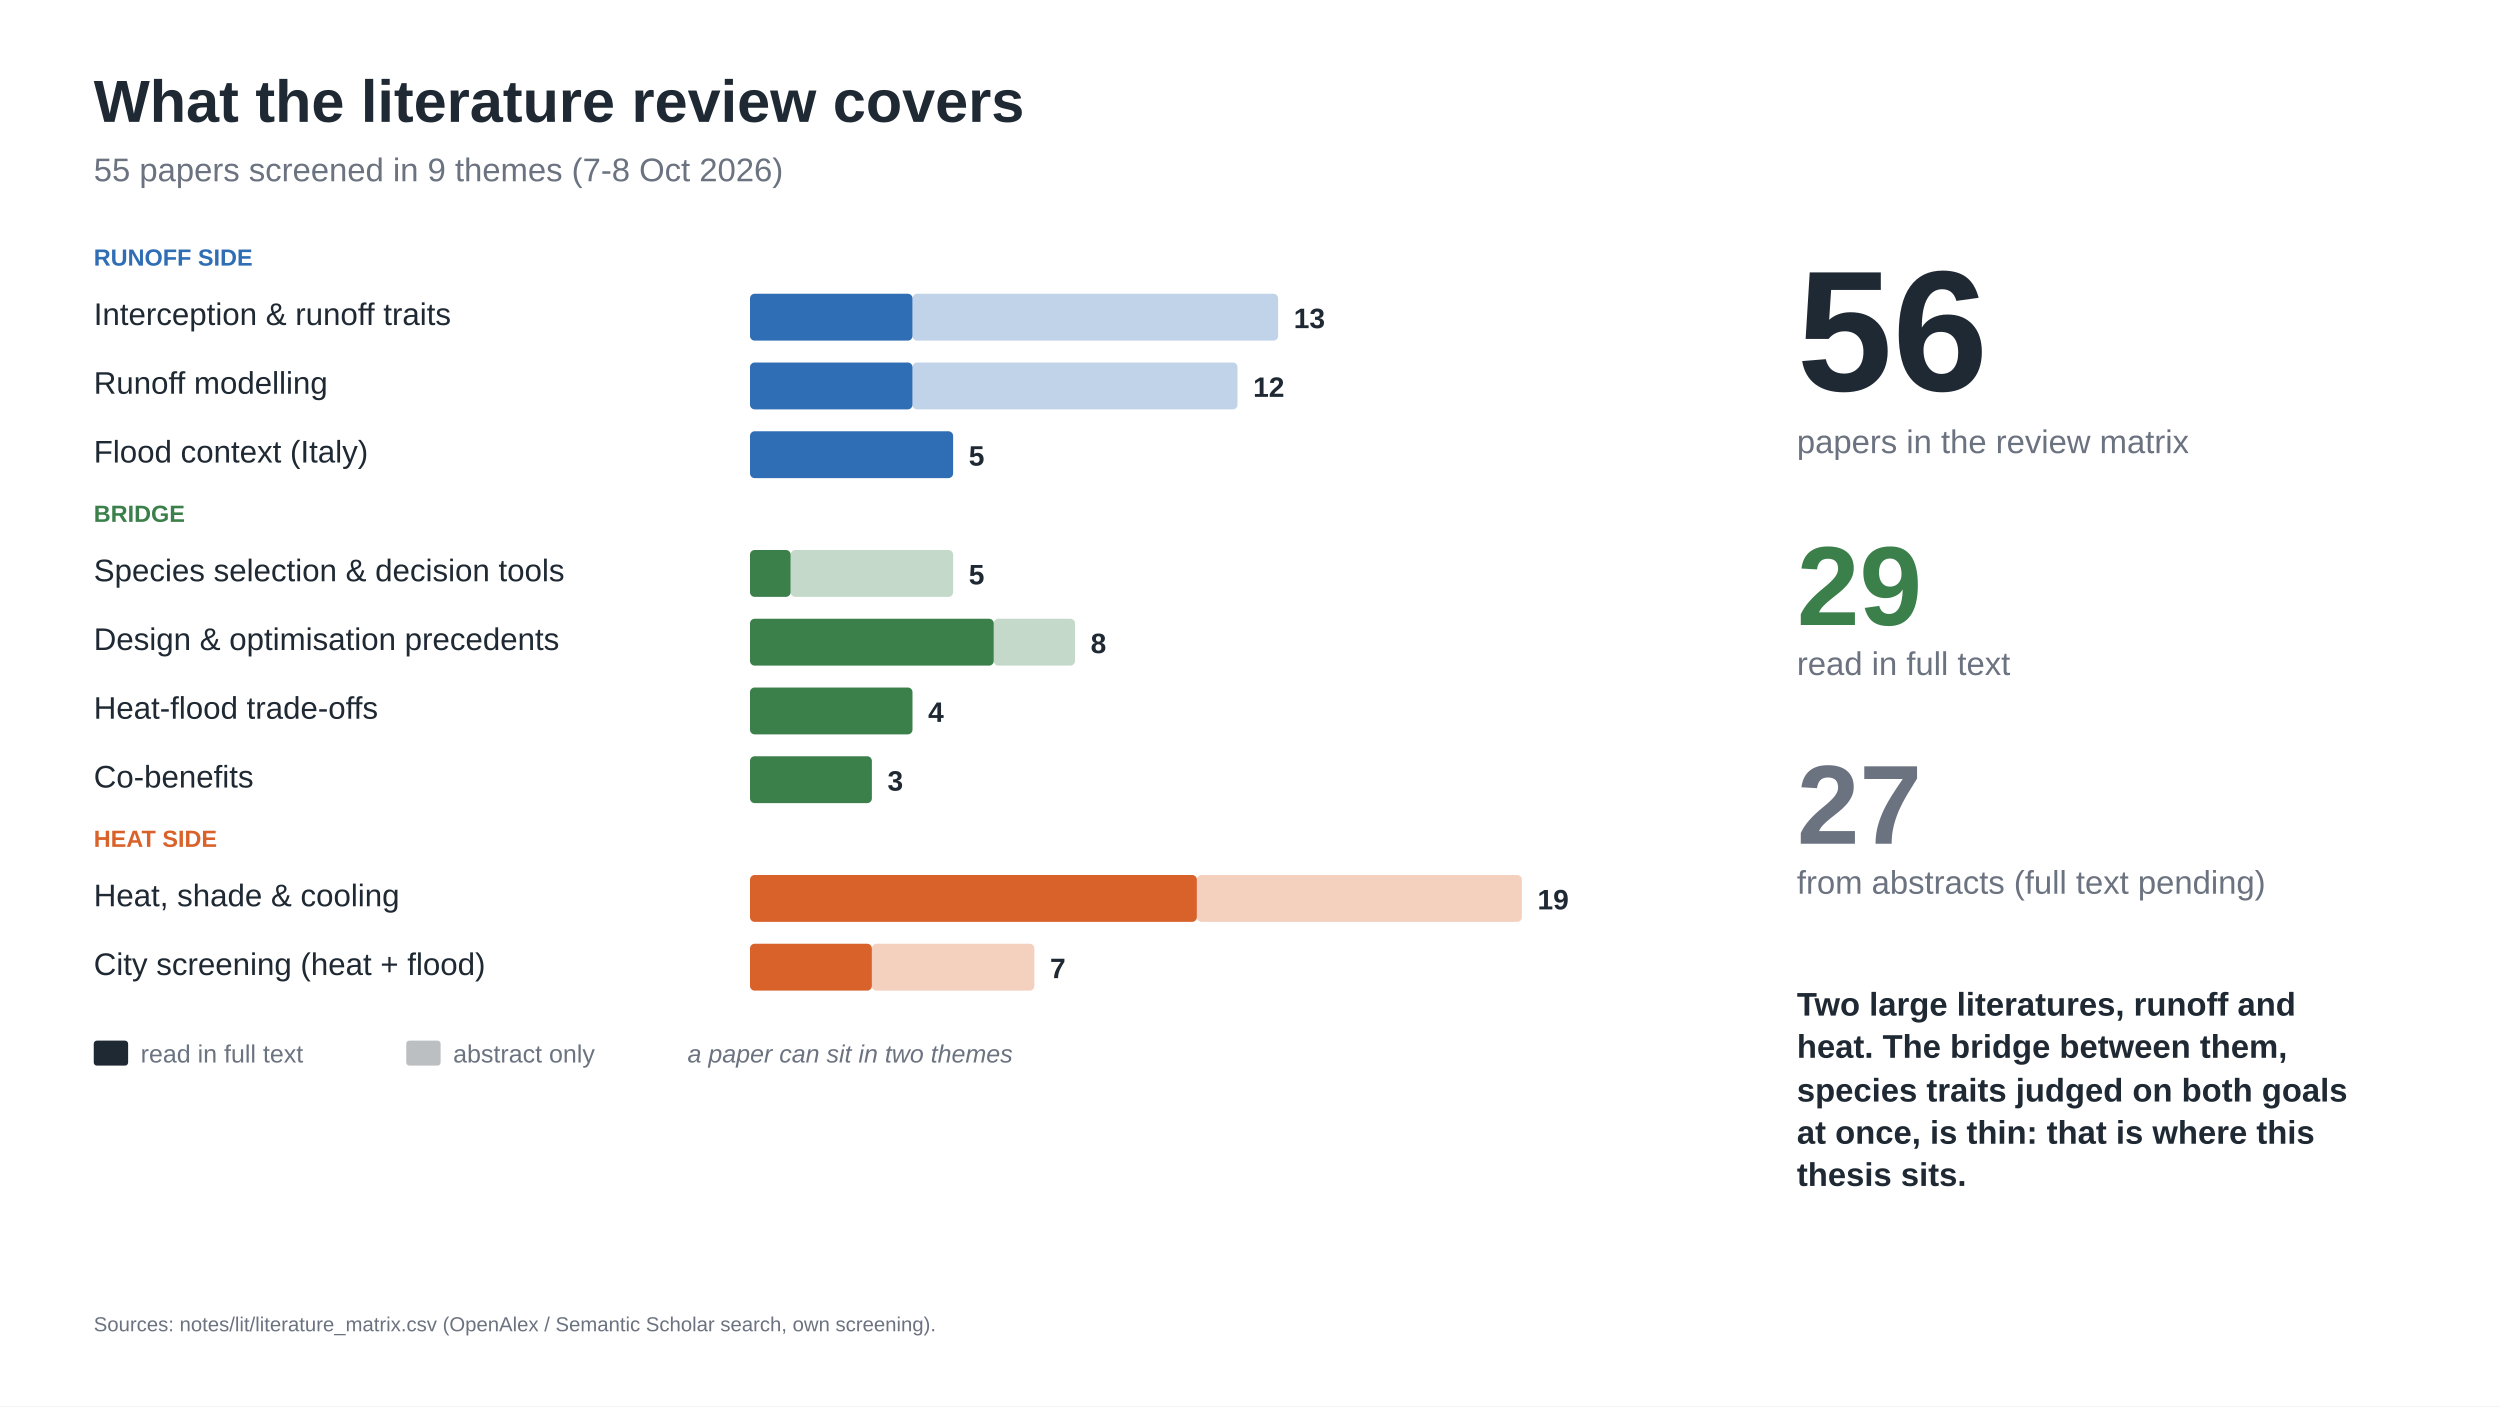
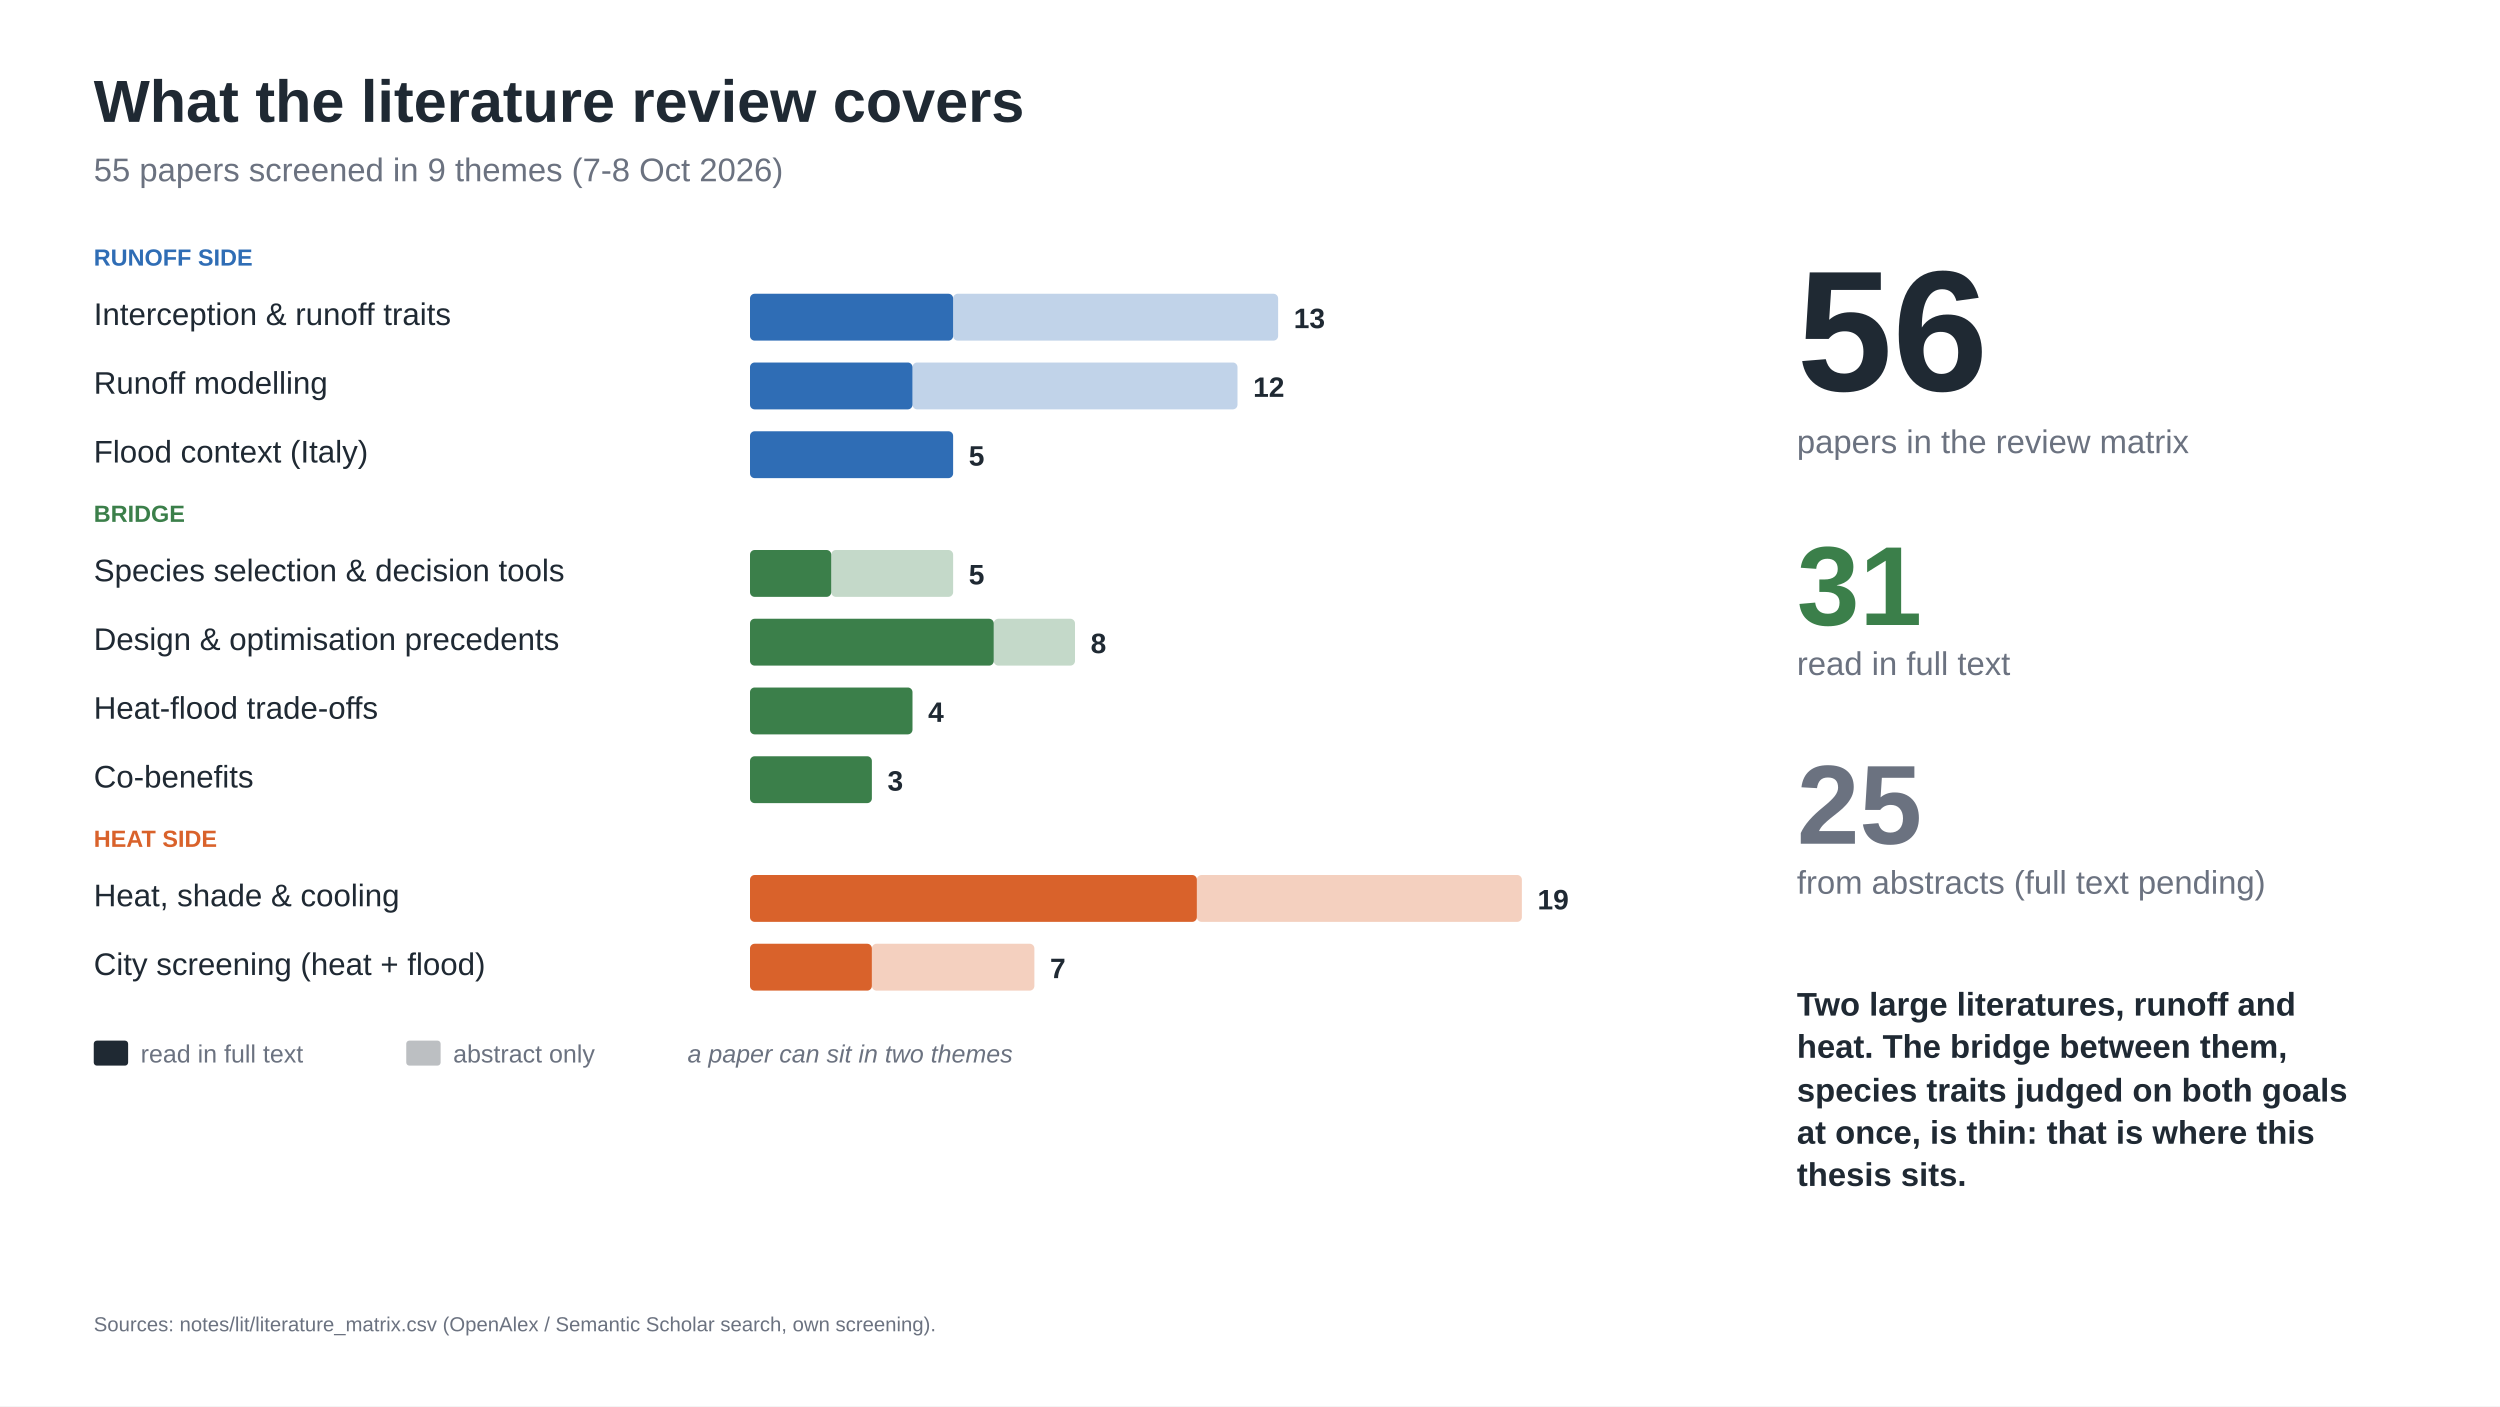
<svg xmlns="http://www.w3.org/2000/svg" width="1600" height="900" viewBox="0 0 1600 900" font-family="Arial, Helvetica, sans-serif">
  <defs>
    <marker id="arr" viewBox="0 0 10 10" refX="9" refY="5" markerWidth="7" markerHeight="7" orient="auto">
      <path d="M0,0 L10,5 L0,10 z" fill="#6B7280" />
    </marker>
  </defs>
  <rect width="1600" height="900" fill="#FFFFFF" />
  <text x="60" y="78" font-size="38" fill="#1F2933" font-weight="bold" text-anchor="start">What the literature review covers</text>
  <text x="60" y="116" font-size="21" fill="#6B7280" font-weight="normal" text-anchor="start">55 papers screened in 9 themes (7-8 Oct 2026)</text>
  <text x="60" y="170" font-size="15" fill="#2F6DB5" font-weight="bold" text-anchor="start">RUNOFF SIDE</text>
  <text x="60" y="208" font-size="20" fill="#1F2933" font-weight="normal" text-anchor="start">Interception &amp; runoff traits</text>
-   <rect x="480" y="188" width="104" height="30" rx="3" fill="#2F6DB5" fill-opacity="1.0" stroke="none" stroke-width="2" />
-   <rect x="584" y="188" width="234" height="30" rx="3" fill="#2F6DB5" fill-opacity="0.3" stroke="none" stroke-width="2" />
+   <rect x="480" y="188" width="130" height="30" rx="3" fill="#2F6DB5" fill-opacity="1.0" stroke="none" stroke-width="2" />
+   <rect x="610" y="188" width="208" height="30" rx="3" fill="#2F6DB5" fill-opacity="0.3" stroke="none" stroke-width="2" />
  <text x="828" y="210" font-size="18" fill="#1F2933" font-weight="bold" text-anchor="start">13</text>
  <text x="60" y="252" font-size="20" fill="#1F2933" font-weight="normal" text-anchor="start">Runoff modelling</text>
  <rect x="480" y="232" width="104" height="30" rx="3" fill="#2F6DB5" fill-opacity="1.0" stroke="none" stroke-width="2" />
  <rect x="584" y="232" width="208" height="30" rx="3" fill="#2F6DB5" fill-opacity="0.3" stroke="none" stroke-width="2" />
  <text x="802" y="254" font-size="18" fill="#1F2933" font-weight="bold" text-anchor="start">12</text>
  <text x="60" y="296" font-size="20" fill="#1F2933" font-weight="normal" text-anchor="start">Flood context (Italy)</text>
  <rect x="480" y="276" width="130" height="30" rx="3" fill="#2F6DB5" fill-opacity="1.0" stroke="none" stroke-width="2" />
  <rect x="610" y="276" width="0" height="30" rx="3" fill="#2F6DB5" fill-opacity="0.3" stroke="none" stroke-width="2" />
  <text x="620" y="298" font-size="18" fill="#1F2933" font-weight="bold" text-anchor="start">5</text>
  <text x="60" y="334" font-size="15" fill="#3B7F4A" font-weight="bold" text-anchor="start">BRIDGE</text>
  <text x="60" y="372" font-size="20" fill="#1F2933" font-weight="normal" text-anchor="start">Species selection &amp; decision tools</text>
-   <rect x="480" y="352" width="26" height="30" rx="3" fill="#3B7F4A" fill-opacity="1.0" stroke="none" stroke-width="2" />
-   <rect x="506" y="352" width="104" height="30" rx="3" fill="#3B7F4A" fill-opacity="0.3" stroke="none" stroke-width="2" />
+   <rect x="480" y="352" width="52" height="30" rx="3" fill="#3B7F4A" fill-opacity="1.0" stroke="none" stroke-width="2" />
+   <rect x="532" y="352" width="78" height="30" rx="3" fill="#3B7F4A" fill-opacity="0.3" stroke="none" stroke-width="2" />
  <text x="620" y="374" font-size="18" fill="#1F2933" font-weight="bold" text-anchor="start">5</text>
  <text x="60" y="416" font-size="20" fill="#1F2933" font-weight="normal" text-anchor="start">Design &amp; optimisation precedents</text>
  <rect x="480" y="396" width="156" height="30" rx="3" fill="#3B7F4A" fill-opacity="1.0" stroke="none" stroke-width="2" />
  <rect x="636" y="396" width="52" height="30" rx="3" fill="#3B7F4A" fill-opacity="0.3" stroke="none" stroke-width="2" />
  <text x="698" y="418" font-size="18" fill="#1F2933" font-weight="bold" text-anchor="start">8</text>
  <text x="60" y="460" font-size="20" fill="#1F2933" font-weight="normal" text-anchor="start">Heat-flood trade-offs</text>
  <rect x="480" y="440" width="104" height="30" rx="3" fill="#3B7F4A" fill-opacity="1.0" stroke="none" stroke-width="2" />
  <rect x="584" y="440" width="0" height="30" rx="3" fill="#3B7F4A" fill-opacity="0.3" stroke="none" stroke-width="2" />
  <text x="594" y="462" font-size="18" fill="#1F2933" font-weight="bold" text-anchor="start">4</text>
  <text x="60" y="504" font-size="20" fill="#1F2933" font-weight="normal" text-anchor="start">Co-benefits</text>
  <rect x="480" y="484" width="78" height="30" rx="3" fill="#3B7F4A" fill-opacity="1.0" stroke="none" stroke-width="2" />
  <rect x="558" y="484" width="0" height="30" rx="3" fill="#3B7F4A" fill-opacity="0.3" stroke="none" stroke-width="2" />
  <text x="568" y="506" font-size="18" fill="#1F2933" font-weight="bold" text-anchor="start">3</text>
  <text x="60" y="542" font-size="15" fill="#D9622B" font-weight="bold" text-anchor="start">HEAT SIDE</text>
  <text x="60" y="580" font-size="20" fill="#1F2933" font-weight="normal" text-anchor="start">Heat, shade &amp; cooling</text>
  <rect x="480" y="560" width="286" height="30" rx="3" fill="#D9622B" fill-opacity="1.0" stroke="none" stroke-width="2" />
  <rect x="766" y="560" width="208" height="30" rx="3" fill="#D9622B" fill-opacity="0.3" stroke="none" stroke-width="2" />
  <text x="984" y="582" font-size="18" fill="#1F2933" font-weight="bold" text-anchor="start">19</text>
  <text x="60" y="624" font-size="20" fill="#1F2933" font-weight="normal" text-anchor="start">City screening (heat + flood)</text>
  <rect x="480" y="604" width="78" height="30" rx="3" fill="#D9622B" fill-opacity="1.0" stroke="none" stroke-width="2" />
  <rect x="558" y="604" width="104" height="30" rx="3" fill="#D9622B" fill-opacity="0.3" stroke="none" stroke-width="2" />
  <text x="672" y="626" font-size="18" fill="#1F2933" font-weight="bold" text-anchor="start">7</text>
  <rect x="60" y="666" width="22" height="16" rx="2" fill="#1F2933" fill-opacity="1.0" stroke="none" stroke-width="2" />
  <text x="90" y="680" font-size="16" fill="#6B7280" font-weight="normal" text-anchor="start">read in full text</text>
  <rect x="260" y="666" width="22" height="16" rx="2" fill="#1F2933" fill-opacity="0.3" stroke="none" stroke-width="2" />
  <text x="290" y="680" font-size="16" fill="#6B7280" font-weight="normal" text-anchor="start">abstract only</text>
  <text x="440" y="680" font-size="16" fill="#6B7280" font-weight="normal" text-anchor="start" font-style="italic">a paper can sit in two themes</text>
  <text x="1150" y="250" font-size="110" fill="#1F2933" font-weight="bold" text-anchor="start">56</text>
  <text x="1150" y="290" font-size="21" fill="#6B7280" font-weight="normal" text-anchor="start">papers in the review matrix</text>
-   <text x="1150" y="400" font-size="72" fill="#3B7F4A" font-weight="bold" text-anchor="start">29</text>
+   <text x="1150" y="400" font-size="72" fill="#3B7F4A" font-weight="bold" text-anchor="start">31</text>
  <text x="1150" y="432" font-size="21" fill="#6B7280" font-weight="normal" text-anchor="start">read in full text</text>
-   <text x="1150" y="540" font-size="72" fill="#6B7280" font-weight="bold" text-anchor="start">27</text>
+   <text x="1150" y="540" font-size="72" fill="#6B7280" font-weight="bold" text-anchor="start">25</text>
  <text x="1150" y="572" font-size="21" fill="#6B7280" font-weight="normal" text-anchor="start">from abstracts (full text pending)</text>
  <text x="1150" y="650" font-size="21" fill="#1F2933" font-weight="bold" text-anchor="start">Two large literatures, runoff and</text>
  <text x="1150" y="677" font-size="21" fill="#1F2933" font-weight="bold" text-anchor="start">heat. The bridge between them,</text>
  <text x="1150" y="705" font-size="21" fill="#1F2933" font-weight="bold" text-anchor="start">species traits judged on both goals</text>
  <text x="1150" y="732" font-size="21" fill="#1F2933" font-weight="bold" text-anchor="start">at once, is thin: that is where this</text>
  <text x="1150" y="759" font-size="21" fill="#1F2933" font-weight="bold" text-anchor="start">thesis sits.</text>
  <text x="60" y="852" font-size="13" fill="#6B7280" font-weight="normal" text-anchor="start">Sources: notes/lit/literature_matrix.csv (OpenAlex / Semantic Scholar search, own screening).</text>
</svg>
